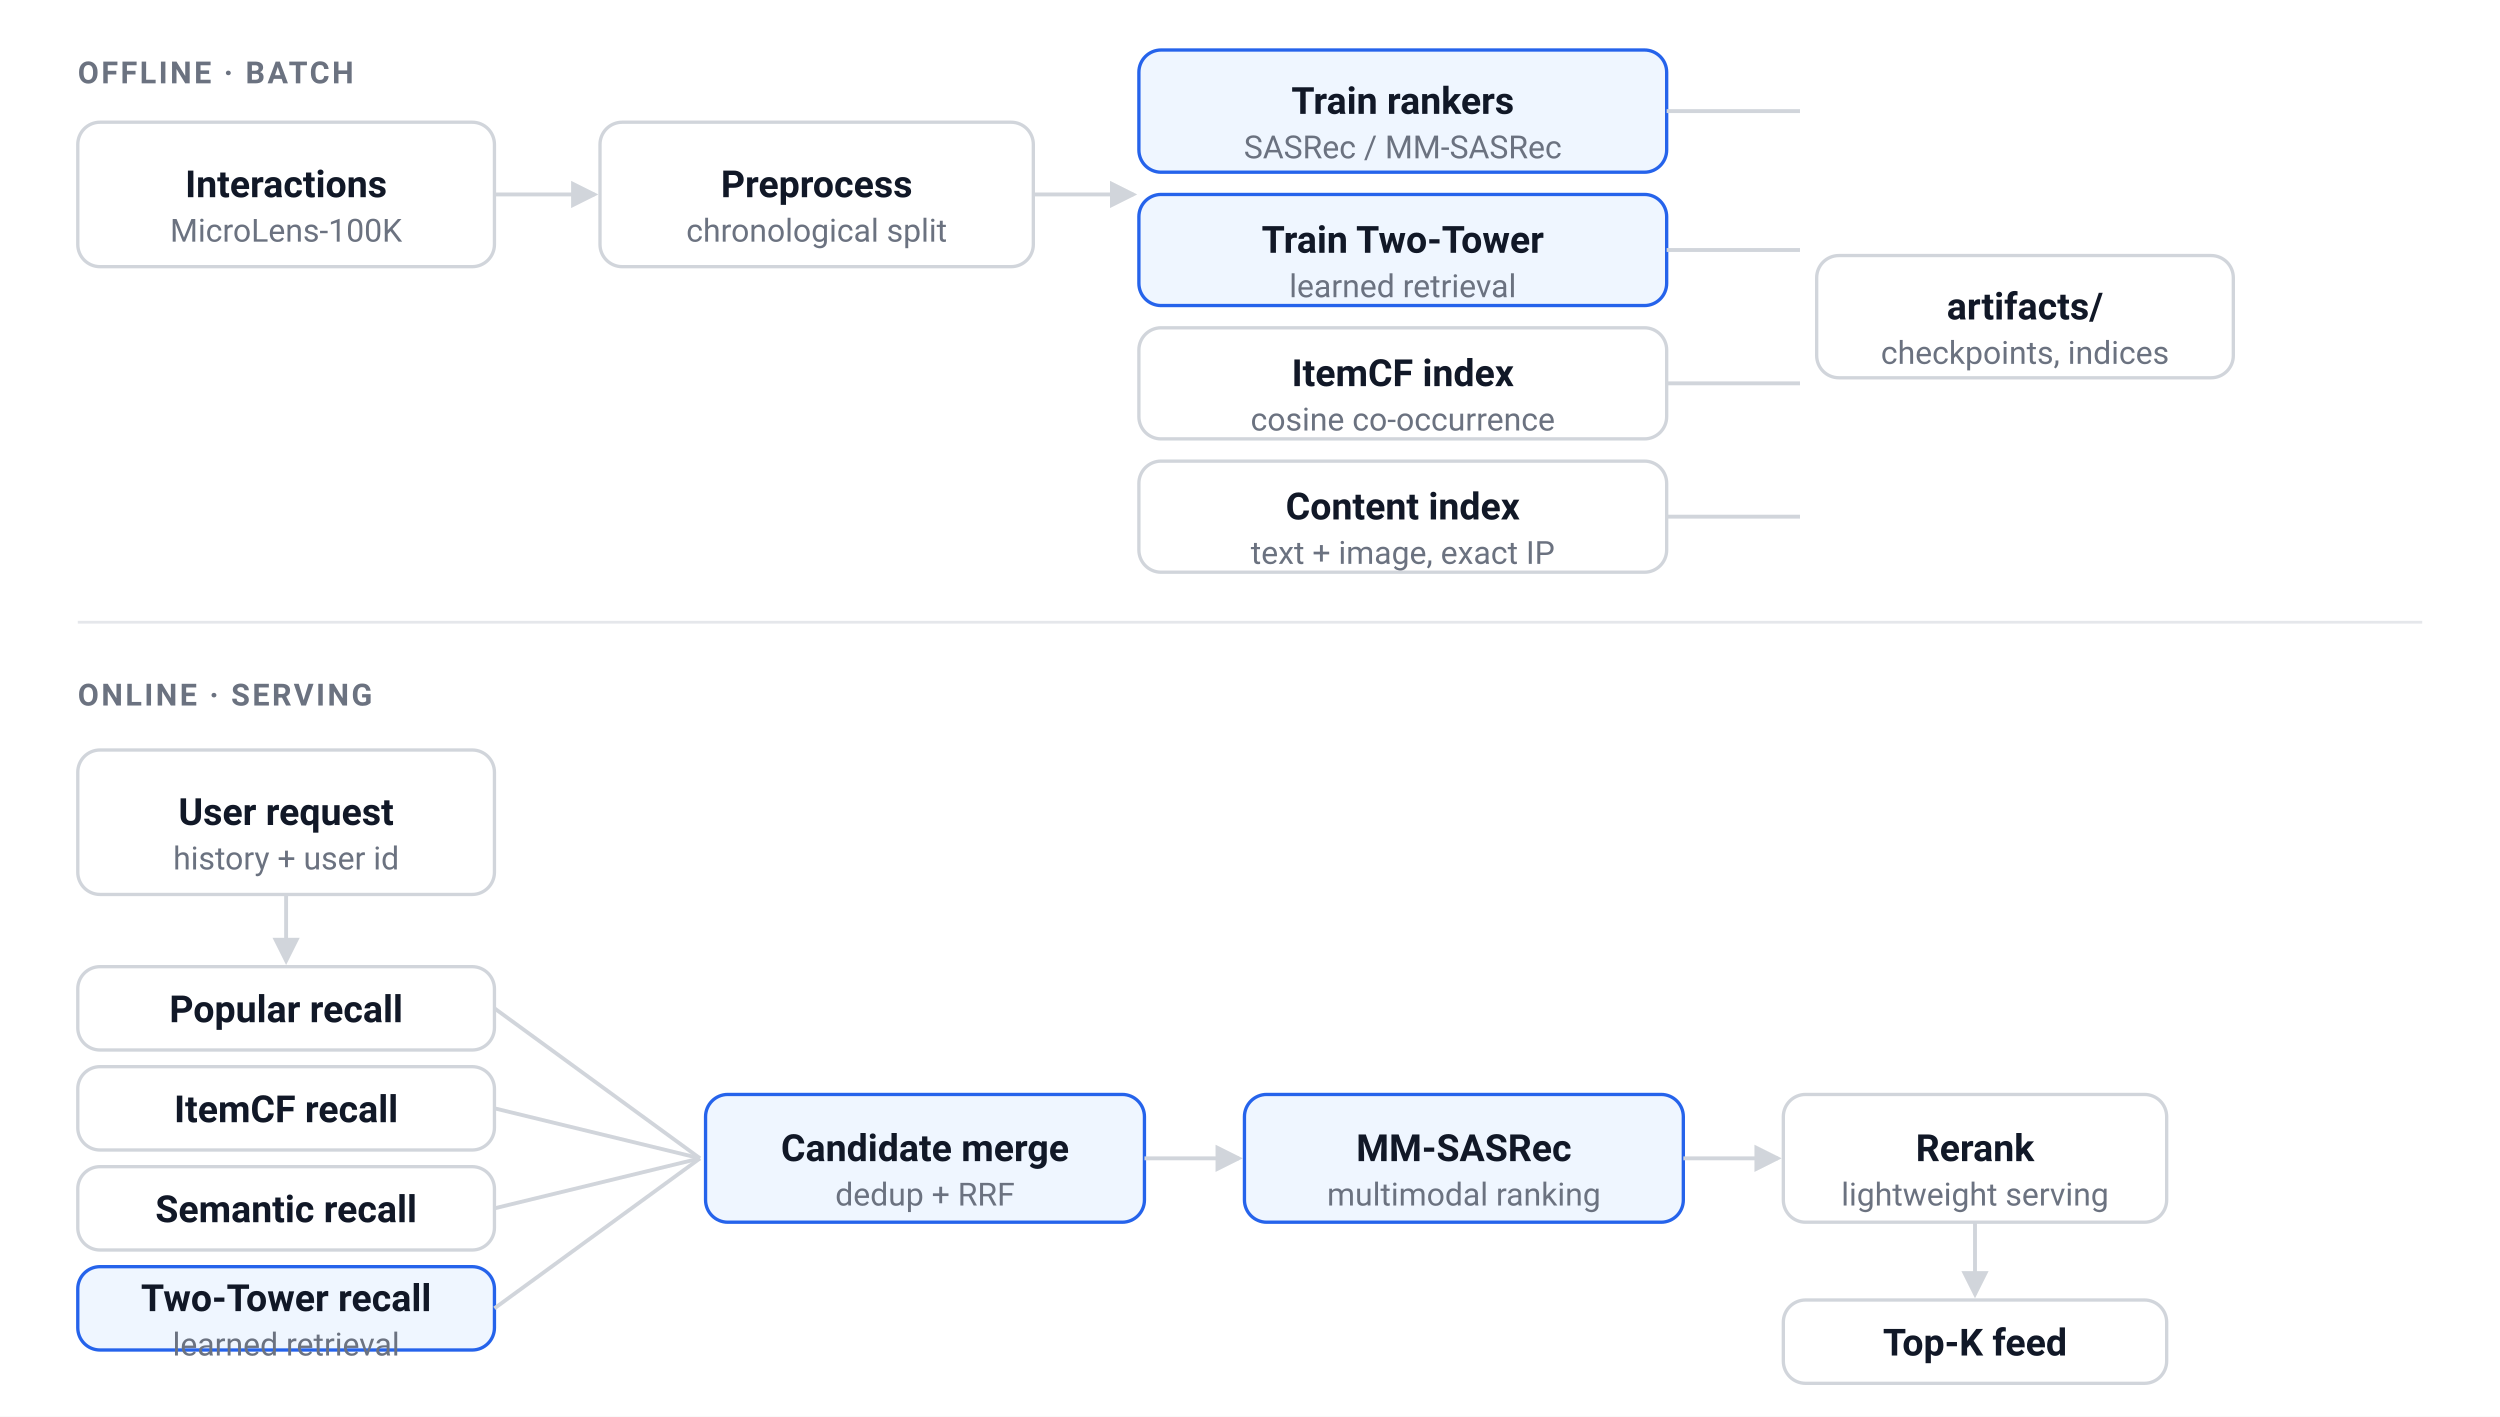
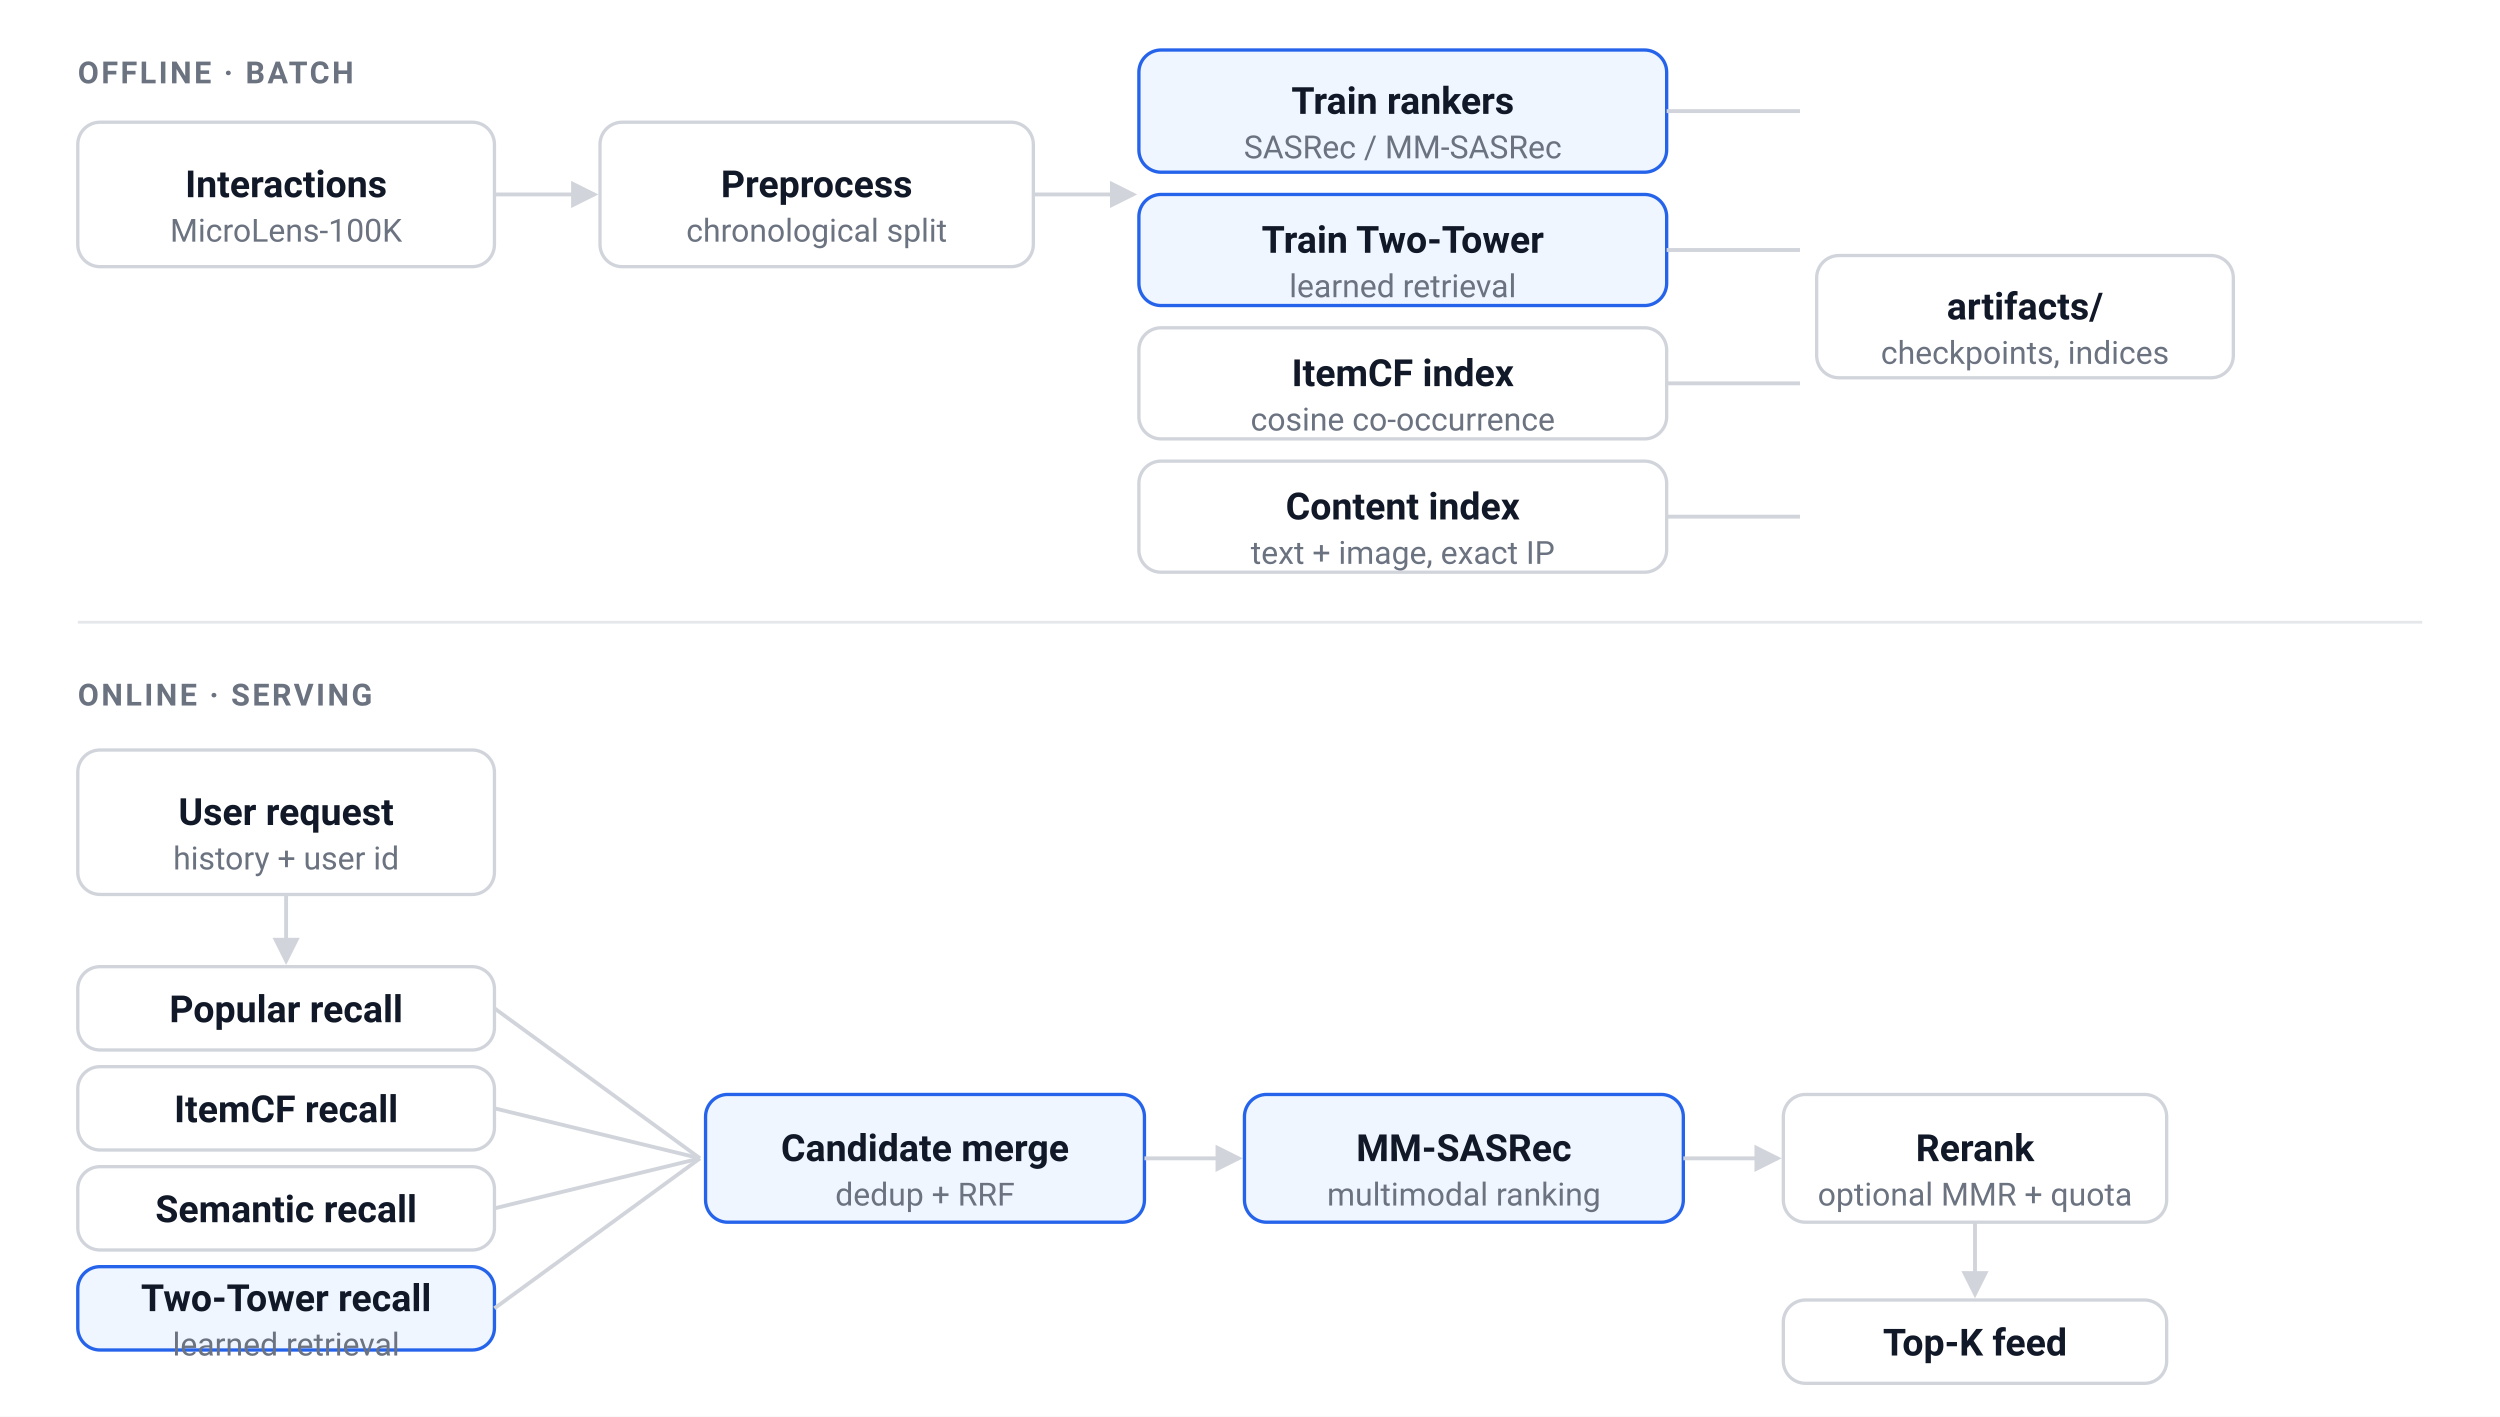
<svg xmlns="http://www.w3.org/2000/svg" viewBox="0 0 900 510" width="900" height="510" font-family="-apple-system, BlinkMacSystemFont, 'Segoe UI', Roboto, Helvetica, Arial, sans-serif" role="img" aria-label="ShortRec offline build and online serving architecture">
  <defs>
    <marker id="a" markerWidth="7" markerHeight="7" refX="6" refY="3.5" orient="auto">
      <polygon points="0 0, 7 3.5, 0 7" fill="#D1D5DB" />
    </marker>
  </defs>
  <rect width="900" height="510" fill="#FFFFFF" />
  <text x="28" y="30" text-anchor="start" font-size="11" font-weight="700" fill="#6B7280" letter-spacing="0.08em">OFFLINE · BATCH</text>
  <rect x="28" y="44" width="150" height="52" rx="8" fill="#FFFFFF" stroke="#D1D5DB" stroke-width="1.2" />
  <text x="103.0" y="71.0" text-anchor="middle" font-size="13.5" font-weight="600" fill="#111827">Interactions</text>
  <text x="103.0" y="87.0" text-anchor="middle" font-size="11.5" fill="#6B7280">MicroLens-100K</text>
  <line x1="178" y1="70" x2="214" y2="70" stroke="#D1D5DB" stroke-width="1.4" marker-end="url(#a)" />
  <rect x="216" y="44" width="156" height="52" rx="8" fill="#FFFFFF" stroke="#D1D5DB" stroke-width="1.2" />
  <text x="294.0" y="71.0" text-anchor="middle" font-size="13.5" font-weight="600" fill="#111827">Preprocess</text>
  <text x="294.0" y="87.0" text-anchor="middle" font-size="11.5" fill="#6B7280">chronological split</text>
  <line x1="372" y1="70" x2="408" y2="70" stroke="#D1D5DB" stroke-width="1.4" marker-end="url(#a)" />
  <rect x="410" y="18" width="190" height="44" rx="8" fill="#EFF6FF" stroke="#2563EB" stroke-width="1.2" />
  <text x="505.0" y="41.0" text-anchor="middle" font-size="13.5" font-weight="600" fill="#111827">Train rankers</text>
  <text x="505.0" y="57.0" text-anchor="middle" font-size="11.5" fill="#6B7280">SASRec / MM-SASRec</text>
  <rect x="410" y="70" width="190" height="40" rx="8" fill="#EFF6FF" stroke="#2563EB" stroke-width="1.2" />
  <text x="505.0" y="91.0" text-anchor="middle" font-size="13.5" font-weight="600" fill="#111827">Train Two-Tower</text>
  <text x="505.0" y="107.0" text-anchor="middle" font-size="11.5" fill="#6B7280">learned retrieval</text>
  <rect x="410" y="118" width="190" height="40" rx="8" fill="#FFFFFF" stroke="#D1D5DB" stroke-width="1.2" />
  <text x="505.0" y="139.0" text-anchor="middle" font-size="13.5" font-weight="600" fill="#111827">ItemCF index</text>
  <text x="505.0" y="155.0" text-anchor="middle" font-size="11.5" fill="#6B7280">cosine co-occurrence</text>
  <rect x="410" y="166" width="190" height="40" rx="8" fill="#FFFFFF" stroke="#D1D5DB" stroke-width="1.2" />
  <text x="505.0" y="187.0" text-anchor="middle" font-size="13.5" font-weight="600" fill="#111827">Content index</text>
  <text x="505.0" y="203.0" text-anchor="middle" font-size="11.5" fill="#6B7280">text + image, exact IP</text>
  <rect x="654" y="92" width="150" height="44" rx="8" fill="#FFFFFF" stroke="#D1D5DB" stroke-width="1.2" />
  <text x="729.0" y="115.0" text-anchor="middle" font-size="13.5" font-weight="600" fill="#111827">artifacts/</text>
  <text x="729.0" y="131.0" text-anchor="middle" font-size="11.5" fill="#6B7280">checkpoints, indices</text>
  <line x1="600" y1="40" x2="648" y2="40" stroke="#D1D5DB" stroke-width="1.4" />
  <line x1="600" y1="90" x2="648" y2="90" stroke="#D1D5DB" stroke-width="1.4" />
  <line x1="600" y1="138" x2="648" y2="138" stroke="#D1D5DB" stroke-width="1.4" />
  <line x1="600" y1="186" x2="648" y2="186" stroke="#D1D5DB" stroke-width="1.4" />
  <line x1="28" y1="224" x2="872" y2="224" stroke="#E5E7EB" stroke-width="1" />
  <text x="28" y="254" text-anchor="start" font-size="11" font-weight="700" fill="#6B7280" letter-spacing="0.08em">ONLINE · SERVING</text>
  <rect x="28" y="270" width="150" height="52" rx="8" fill="#FFFFFF" stroke="#D1D5DB" stroke-width="1.2" />
  <text x="103.0" y="297.0" text-anchor="middle" font-size="13.5" font-weight="600" fill="#111827">User request</text>
  <text x="103.0" y="313.0" text-anchor="middle" font-size="11.5" fill="#6B7280">history + user id</text>
  <line x1="103" y1="322" x2="103" y2="346" stroke="#D1D5DB" stroke-width="1.4" marker-end="url(#a)" />
  <rect x="28" y="348" width="150" height="30" rx="8" fill="#FFFFFF" stroke="#D1D5DB" stroke-width="1.2" />
  <text x="103.0" y="368.0" text-anchor="middle" font-size="13.5" font-weight="600" fill="#111827">Popular recall</text>
  <rect x="28" y="384" width="150" height="30" rx="8" fill="#FFFFFF" stroke="#D1D5DB" stroke-width="1.2" />
  <text x="103.0" y="404.0" text-anchor="middle" font-size="13.5" font-weight="600" fill="#111827">ItemCF recall</text>
  <rect x="28" y="420" width="150" height="30" rx="8" fill="#FFFFFF" stroke="#D1D5DB" stroke-width="1.2" />
  <text x="103.0" y="440.0" text-anchor="middle" font-size="13.5" font-weight="600" fill="#111827">Semantic recall</text>
  <rect x="28" y="456" width="150" height="30" rx="8" fill="#EFF6FF" stroke="#2563EB" stroke-width="1.2" />
  <text x="103.0" y="472.0" text-anchor="middle" font-size="13.5" font-weight="600" fill="#111827">Two-Tower recall</text>
  <text x="103.0" y="488.0" text-anchor="middle" font-size="11.5" fill="#6B7280">learned retrieval</text>
  <line x1="178" y1="363" x2="252" y2="417" stroke="#D1D5DB" stroke-width="1.4" />
  <line x1="178" y1="399" x2="252" y2="417" stroke="#D1D5DB" stroke-width="1.4" />
  <line x1="178" y1="435" x2="252" y2="417" stroke="#D1D5DB" stroke-width="1.4" />
  <line x1="178" y1="471" x2="252" y2="417" stroke="#D1D5DB" stroke-width="1.4" />
  <rect x="254" y="394" width="158" height="46" rx="8" fill="#EFF6FF" stroke="#2563EB" stroke-width="1.2" />
  <text x="333.0" y="418.0" text-anchor="middle" font-size="13.5" font-weight="600" fill="#111827">Candidate merge</text>
  <text x="333.0" y="434.0" text-anchor="middle" font-size="11.5" fill="#6B7280">dedup + RRF</text>
  <line x1="412" y1="417" x2="446" y2="417" stroke="#D1D5DB" stroke-width="1.4" marker-end="url(#a)" />
  <rect x="448" y="394" width="158" height="46" rx="8" fill="#EFF6FF" stroke="#2563EB" stroke-width="1.2" />
  <text x="527.0" y="418.0" text-anchor="middle" font-size="13.5" font-weight="600" fill="#111827">MM-SASRec</text>
  <text x="527.0" y="434.0" text-anchor="middle" font-size="11.5" fill="#6B7280">multimodal ranking</text>
  <line x1="606" y1="417" x2="640" y2="417" stroke="#D1D5DB" stroke-width="1.4" marker-end="url(#a)" />
  <rect x="642" y="394" width="138" height="46" rx="8" fill="#FFFFFF" stroke="#D1D5DB" stroke-width="1.2" />
  <text x="711.0" y="418.0" text-anchor="middle" font-size="13.5" font-weight="600" fill="#111827">Rerank</text>
-   <text x="711.0" y="434.0" text-anchor="middle" font-size="11.5" fill="#6B7280">lightweight serving</text>
+   <text x="711.0" y="434.0" text-anchor="middle" font-size="11.5" fill="#6B7280">optional MMR + quota</text>
  <line x1="711" y1="440" x2="711" y2="466" stroke="#D1D5DB" stroke-width="1.4" marker-end="url(#a)" />
  <rect x="642" y="468" width="138" height="30" rx="8" fill="#FFFFFF" stroke="#D1D5DB" stroke-width="1.2" />
  <text x="711.0" y="488.0" text-anchor="middle" font-size="13.5" font-weight="600" fill="#111827">Top-K feed</text>
</svg>
